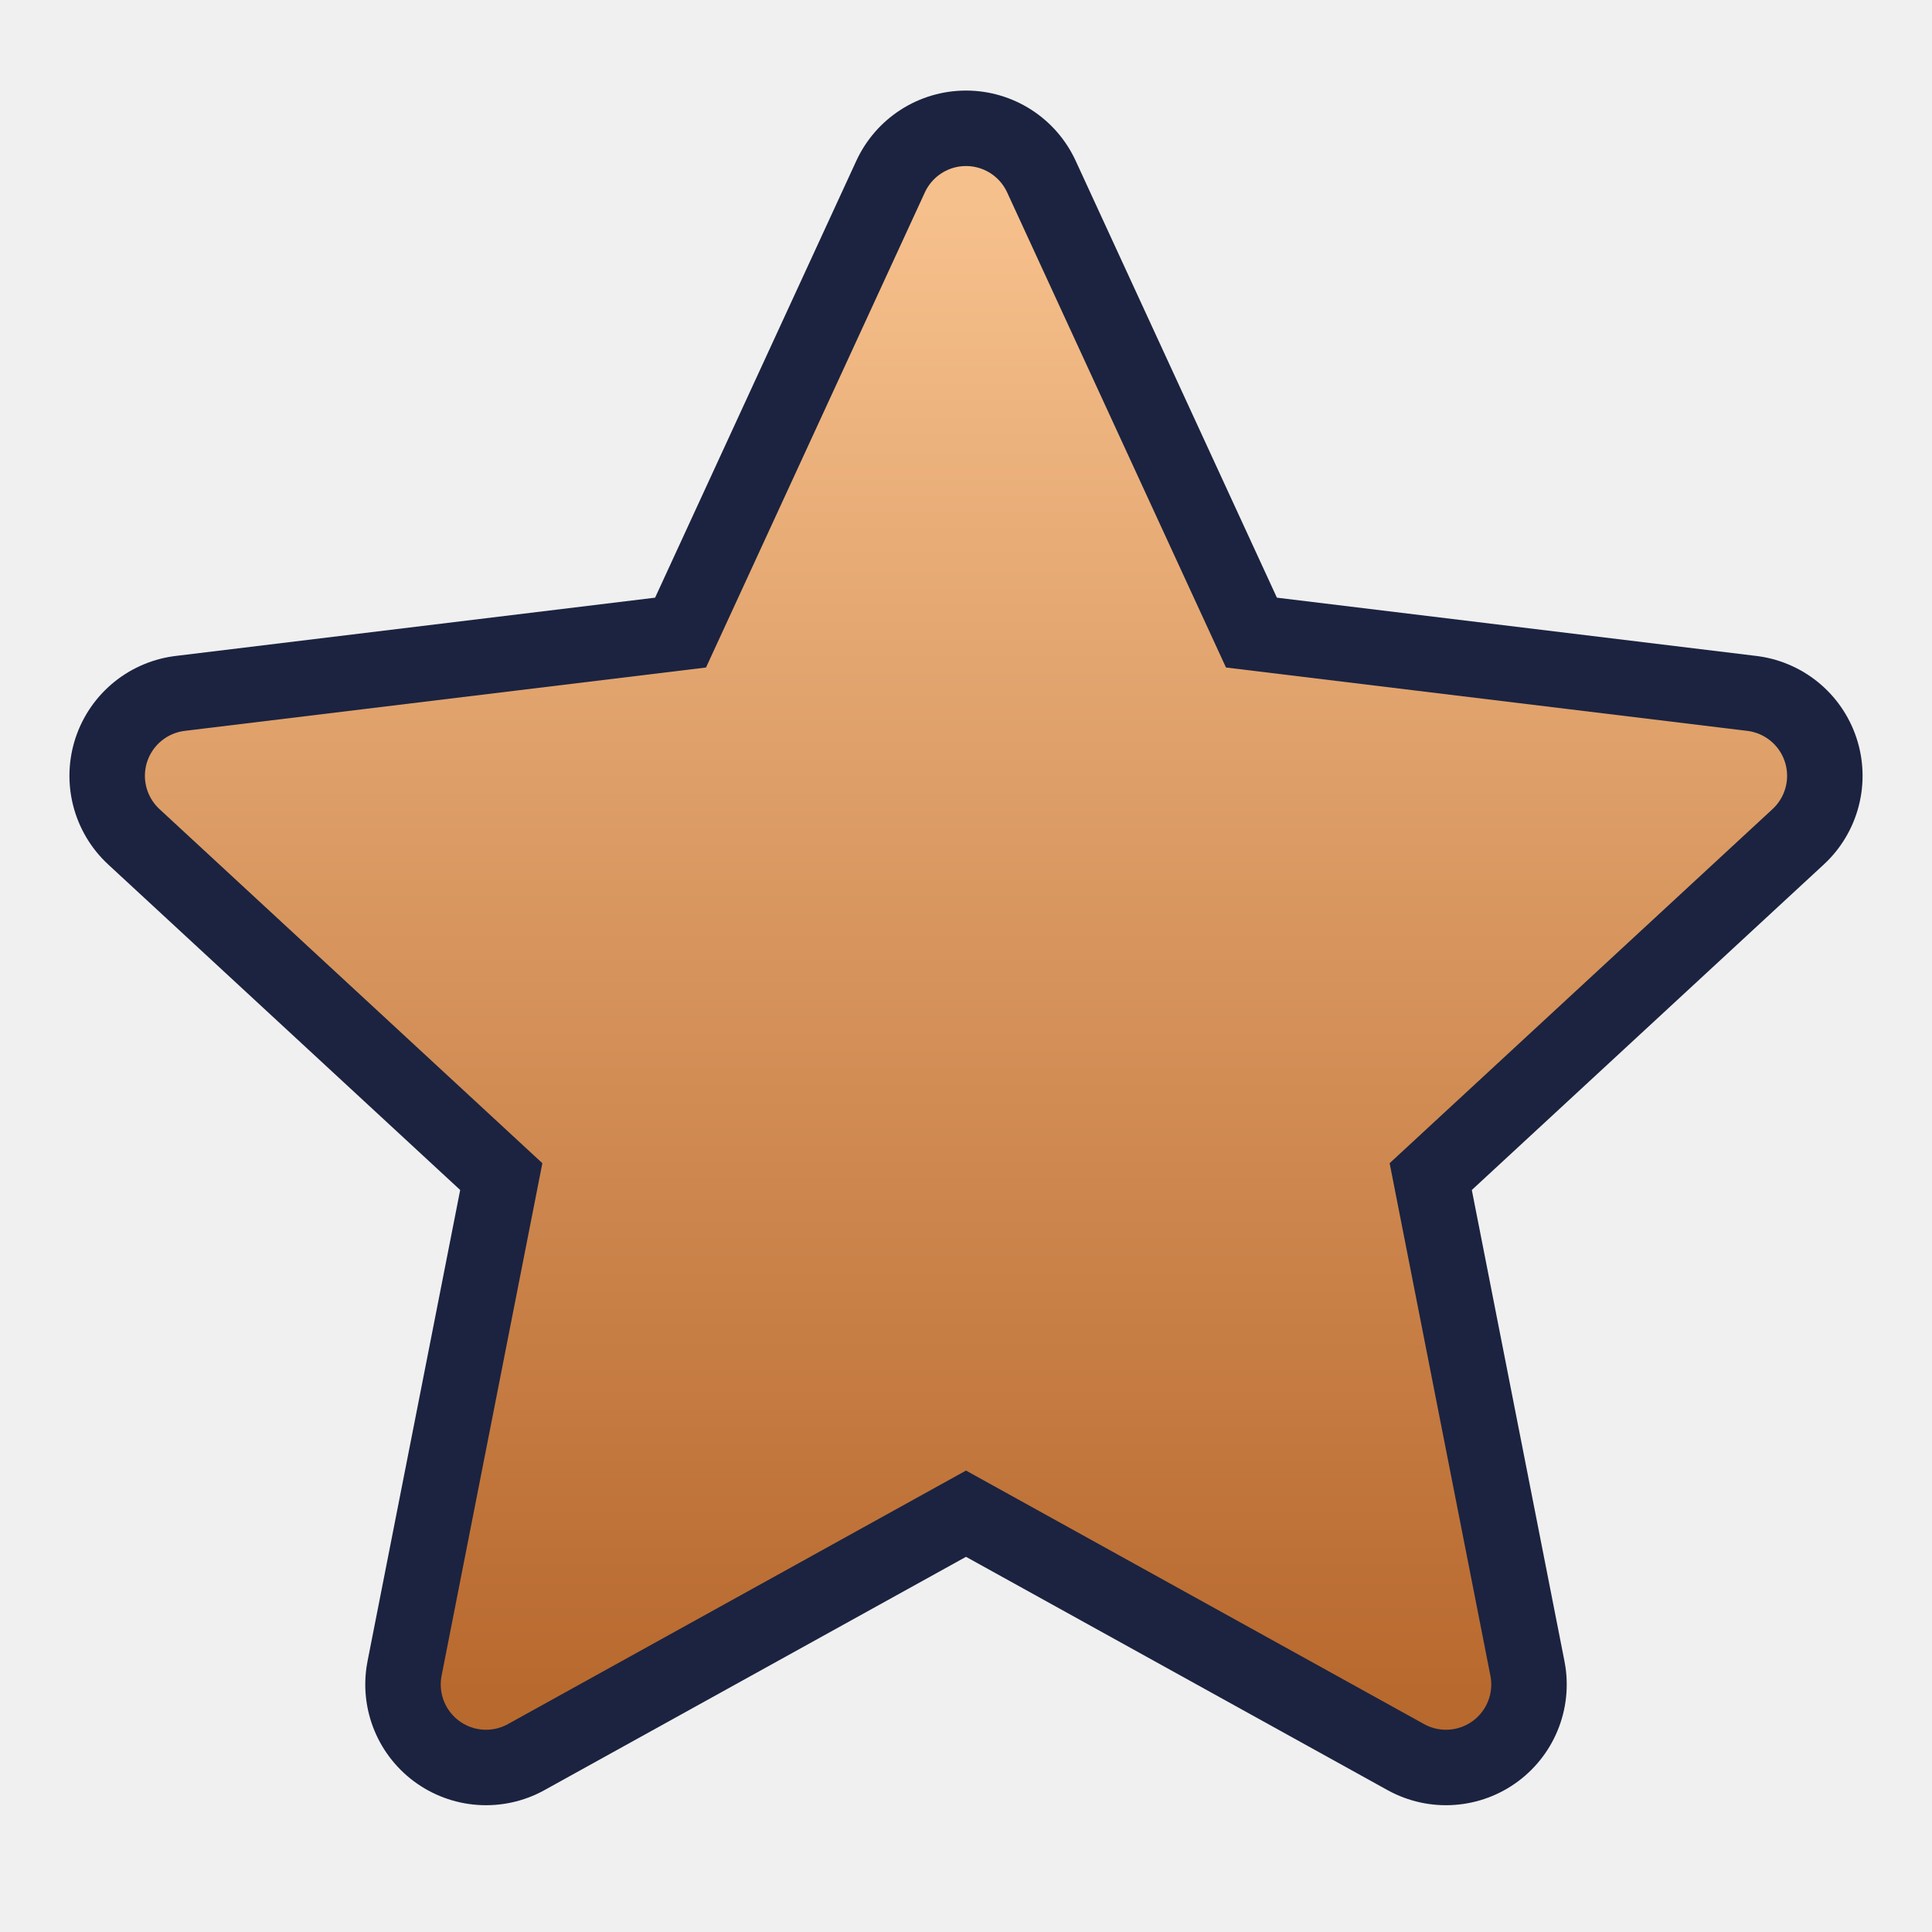
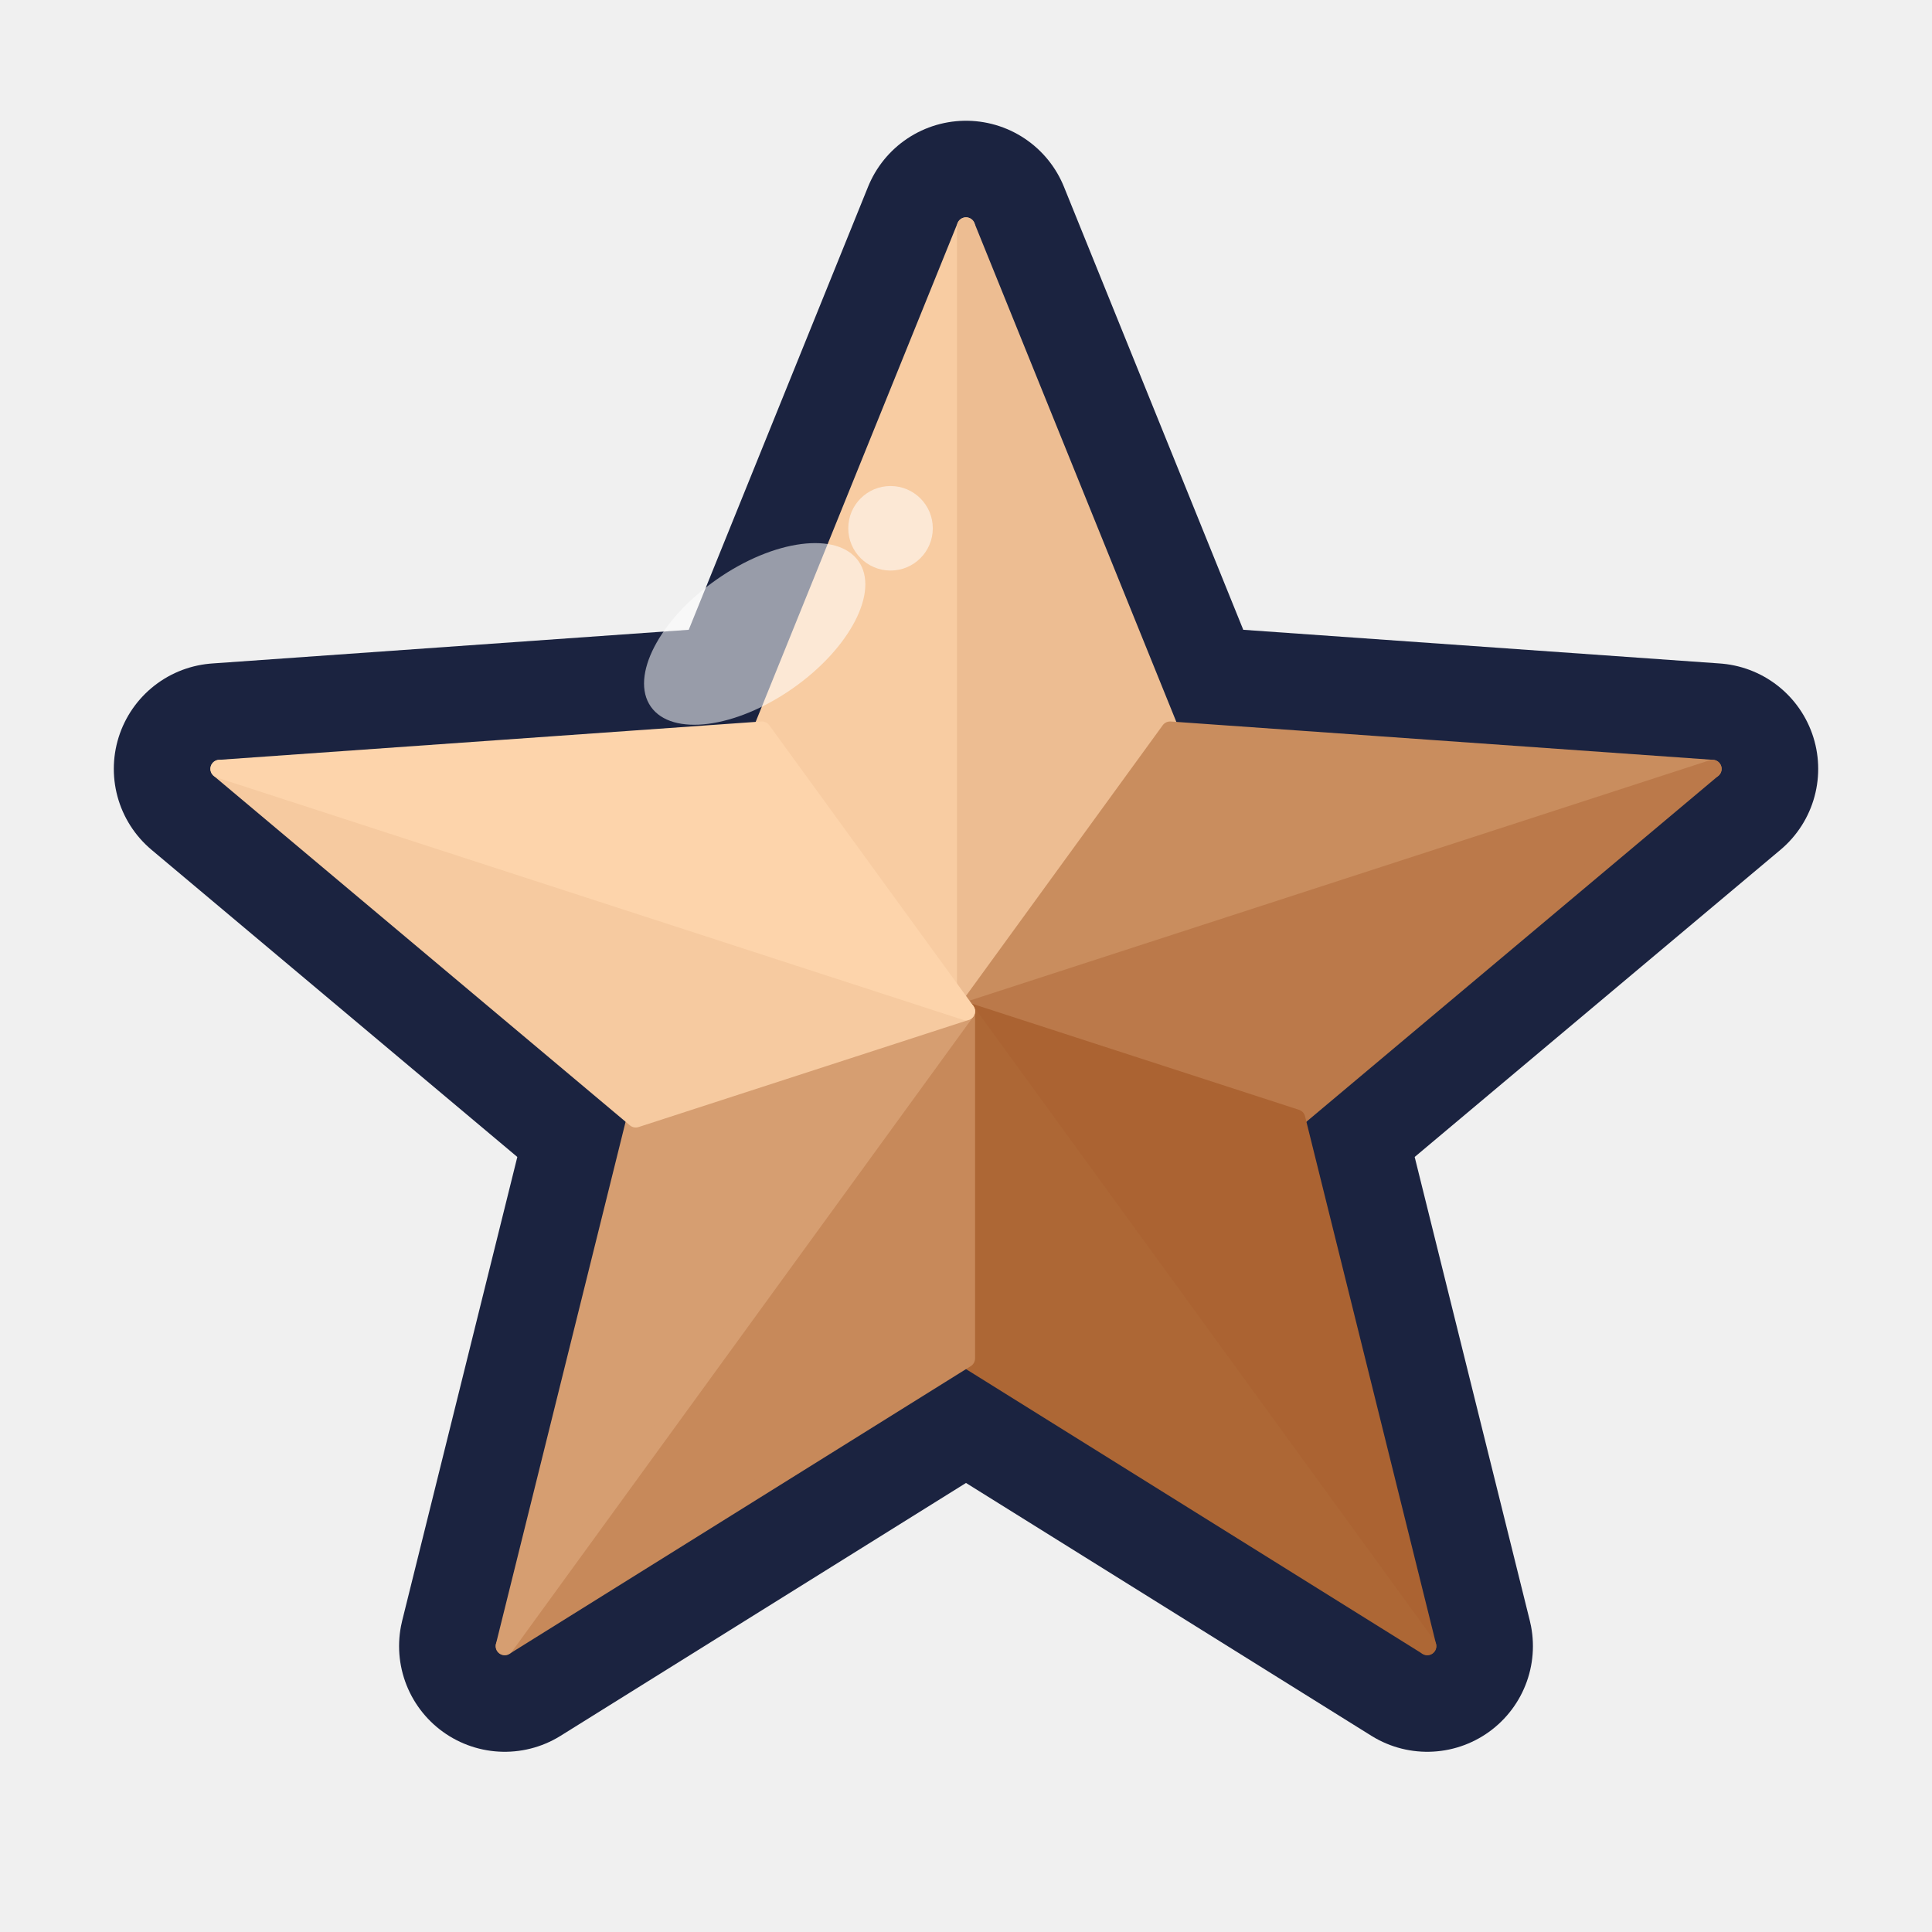
- <svg xmlns="http://www.w3.org/2000/svg" width="64" height="64" viewBox="0 0 64 64" fill="none" stroke-linecap="round" stroke-linejoin="round">
-   <defs>
-     <linearGradient id="w" gradientUnits="userSpaceOnUse" x1="0" y1="8" x2="0" y2="56">
-       <stop offset="0" stop-color="#ffffff" />
-       <stop offset="1" stop-color="#dbe3f2" />
-     </linearGradient>
-     <linearGradient id="gold" x1="0" y1="0" x2="0" y2="1">
-       <stop offset="0" stop-color="#f6c08c" />
-       <stop offset="1" stop-color="#b8692e" />
-     </linearGradient>
-     <linearGradient id="water" x1="0" y1="0" x2="0" y2="1">
-       <stop offset="0" stop-color="#8fe3ff" />
-       <stop offset="1" stop-color="#1fa3ef" />
-     </linearGradient>
-   </defs>
-   <path d="M32.0 7.0 L39.6 23.5 L57.7 25.7 L44.4 38.0 L47.9 55.8 L32.0 47.0 L16.1 55.8 L19.6 38.0 L6.3 25.7 L24.4 23.5 Z" stroke="#1b2340" stroke-width="8" fill="#1b2340" />
-   <path d="M32.0 7.0 L39.6 23.5 L57.7 25.7 L44.4 38.0 L47.9 55.8 L32.0 47.0 L16.1 55.8 L19.6 38.0 L6.3 25.7 L24.4 23.5 Z" stroke="url(#gold)" stroke-width="3" fill="url(#gold)" />
+ <svg xmlns="http://www.w3.org/2000/svg" width="64" height="64" viewBox="0 0 64 64" fill="none" stroke-linejoin="round" stroke-linecap="round">
+   <path d="M32.00 7.50 L38.76 24.20 L56.73 25.47 L42.94 37.05 L47.28 54.53 L32.00 45.00 L16.72 54.53 L21.06 37.05 L7.27 25.47 L25.24 24.20 Z" stroke="#1b2340" stroke-width="7" fill="#1b2340" />
+   <path d="M32 33.5 L32.00 7.50 L25.24 24.20 Z" fill="#f8cca2" stroke="#f8cca2" stroke-width="0.6" />
+   <path d="M32 33.5 L32.00 7.50 L38.76 24.20 Z" fill="#edbd92" stroke="#edbd92" stroke-width="0.6" />
+   <path d="M32 33.5 L56.73 25.47 L38.76 24.20 Z" fill="#c98d5e" stroke="#c98d5e" stroke-width="0.6" />
+   <path d="M32 33.5 L56.73 25.47 L42.94 37.05 Z" fill="#bb794a" stroke="#bb794a" stroke-width="0.6" />
+   <path d="M32 33.5 L47.28 54.53 L42.94 37.05 Z" fill="#ab6332" stroke="#ab6332" stroke-width="0.6" />
+   <path d="M32 33.5 L47.28 54.53 L32.00 45.00 Z" fill="#ad6735" stroke="#ad6735" stroke-width="0.6" />
+   <path d="M32 33.5 L16.72 54.53 L32.00 45.00 Z" fill="#c7895a" stroke="#c7895a" stroke-width="0.6" />
+   <path d="M32 33.5 L16.72 54.53 L21.06 37.05 Z" fill="#d69e71" stroke="#d69e71" stroke-width="0.6" />
+   <path d="M32 33.5 L7.27 25.47 L21.06 37.05 Z" fill="#f6caa0" stroke="#f6caa0" stroke-width="0.6" />
+   <path d="M32 33.5 L7.27 25.47 L25.24 24.20 Z" fill="#fdd4ab" stroke="#fdd4ab" stroke-width="0.6" />
+   <ellipse cx="25" cy="21" rx="4.2" ry="2.2" transform="rotate(-35 25 21)" fill="#ffffff" fill-opacity="0.55" />
+   <circle cx="29.5" cy="17.5" r="1.4" fill="#ffffff" fill-opacity="0.55" />
</svg>
